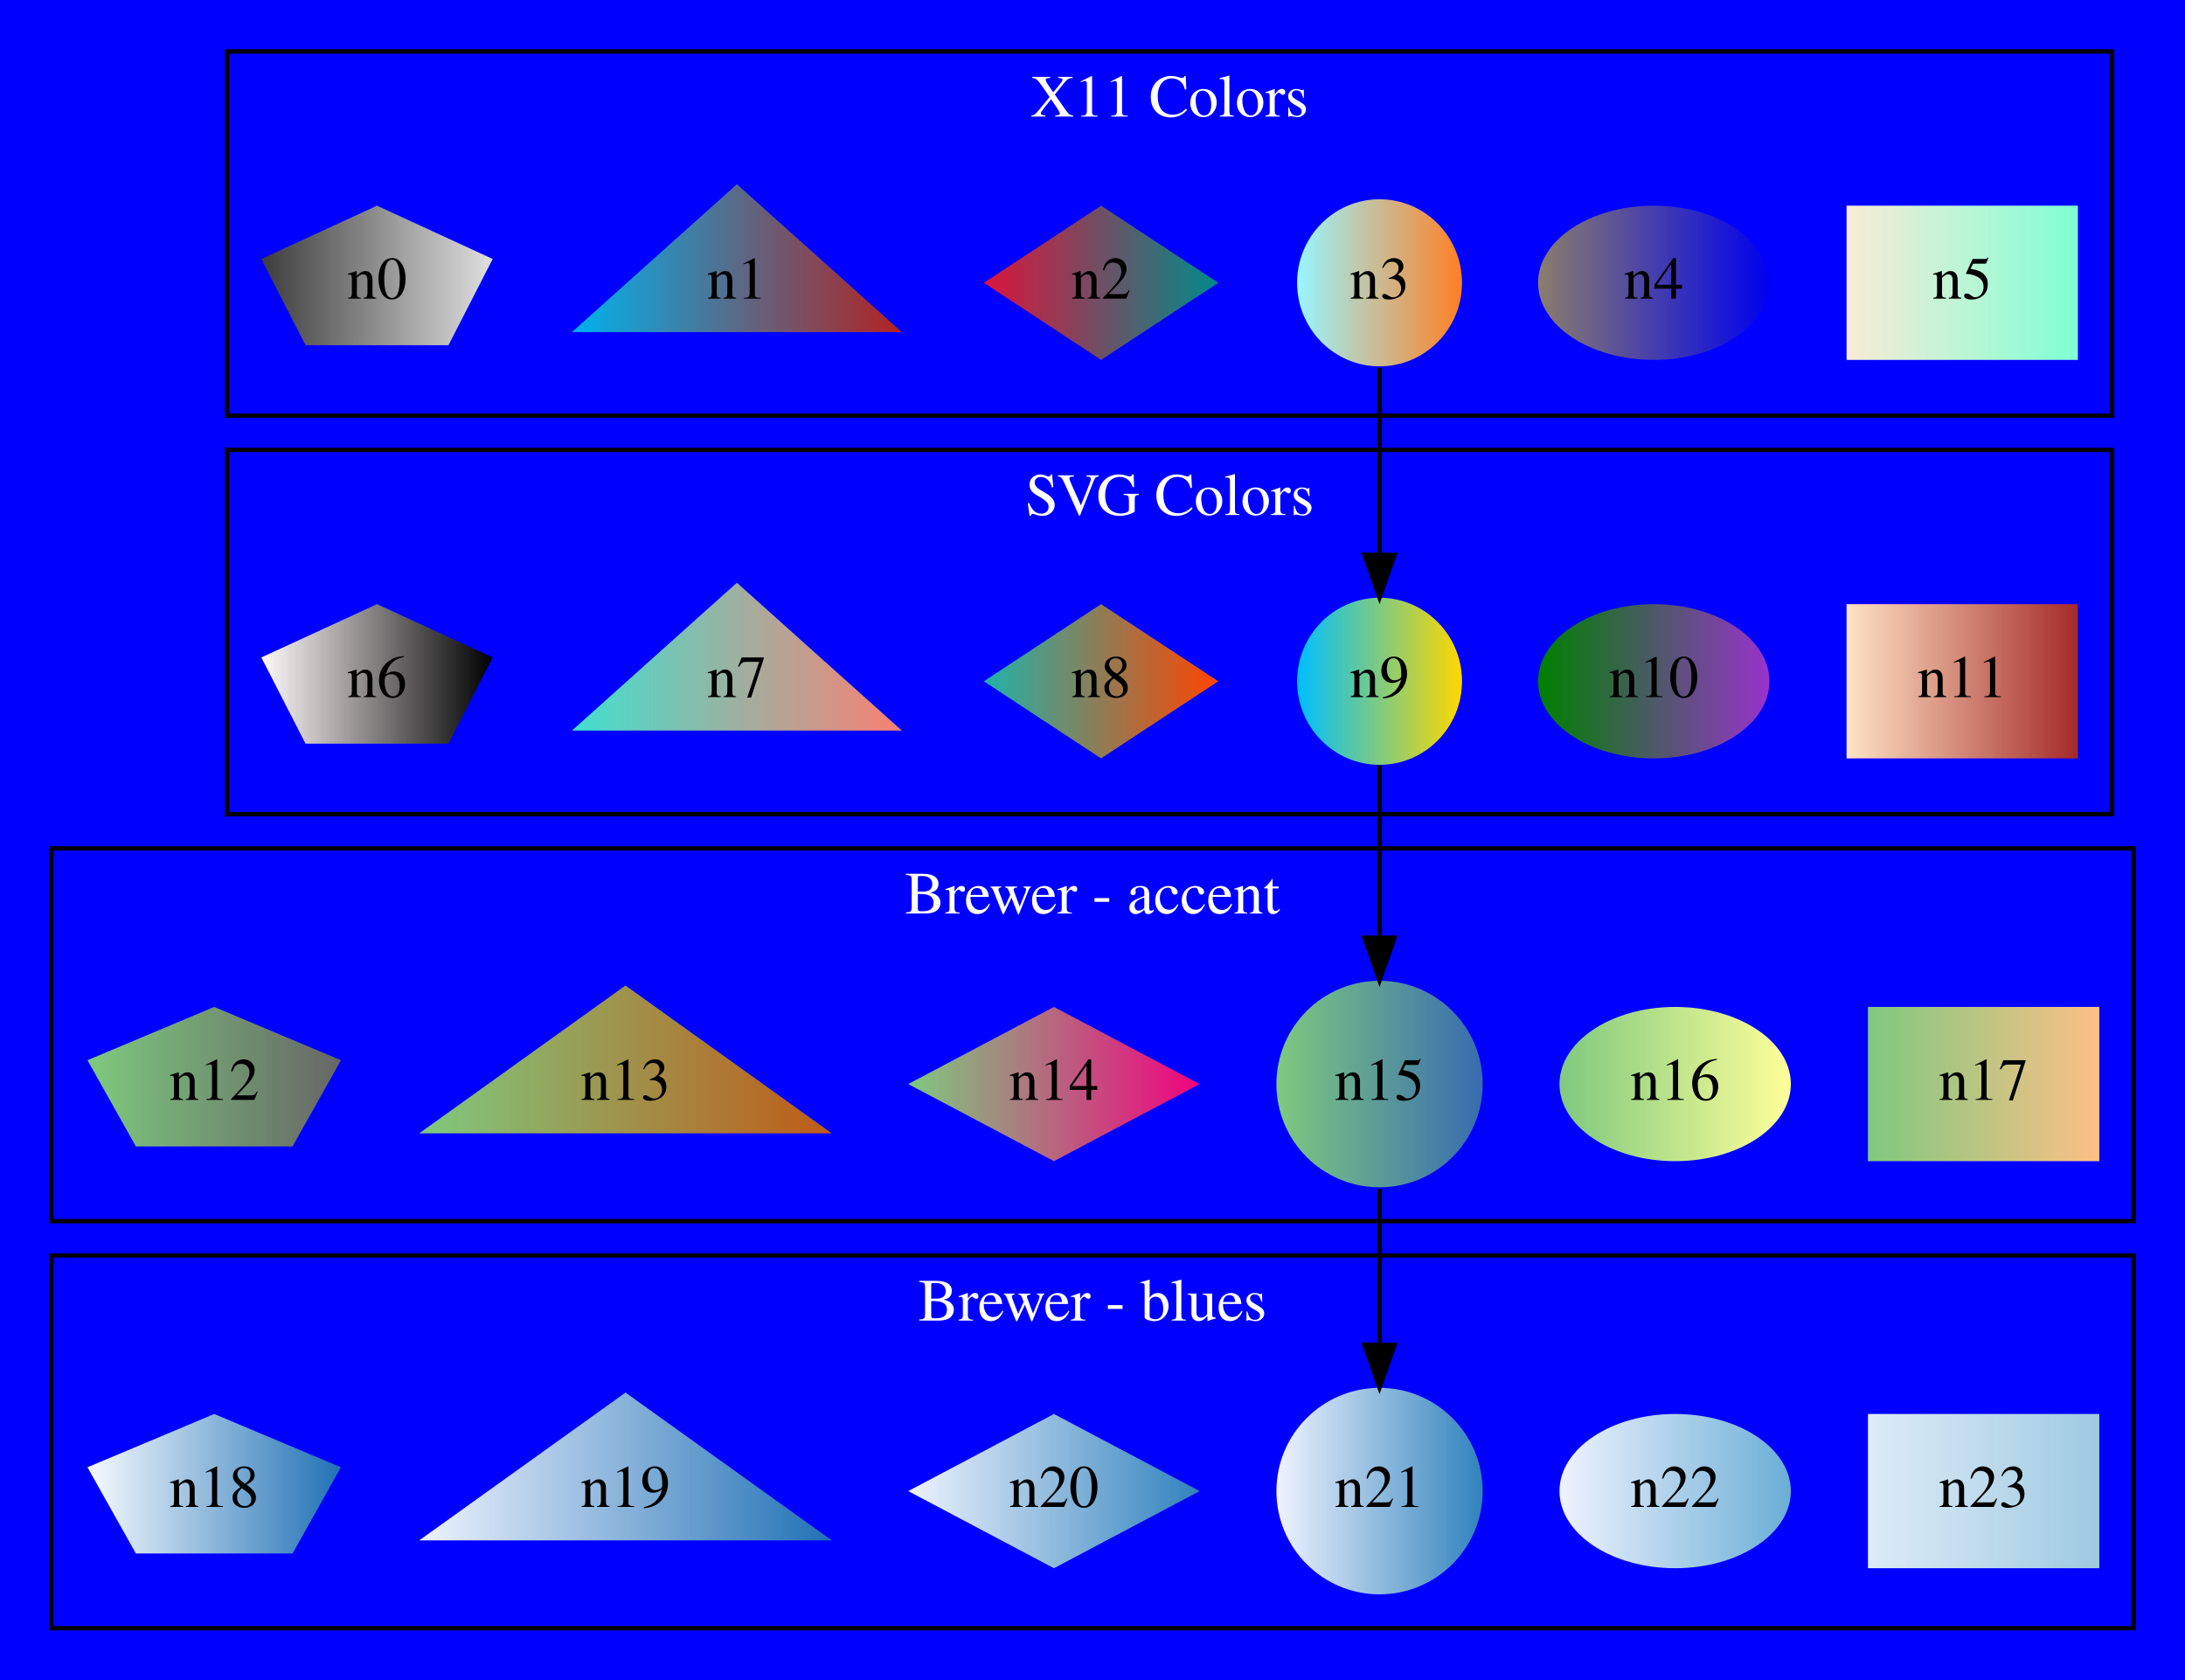
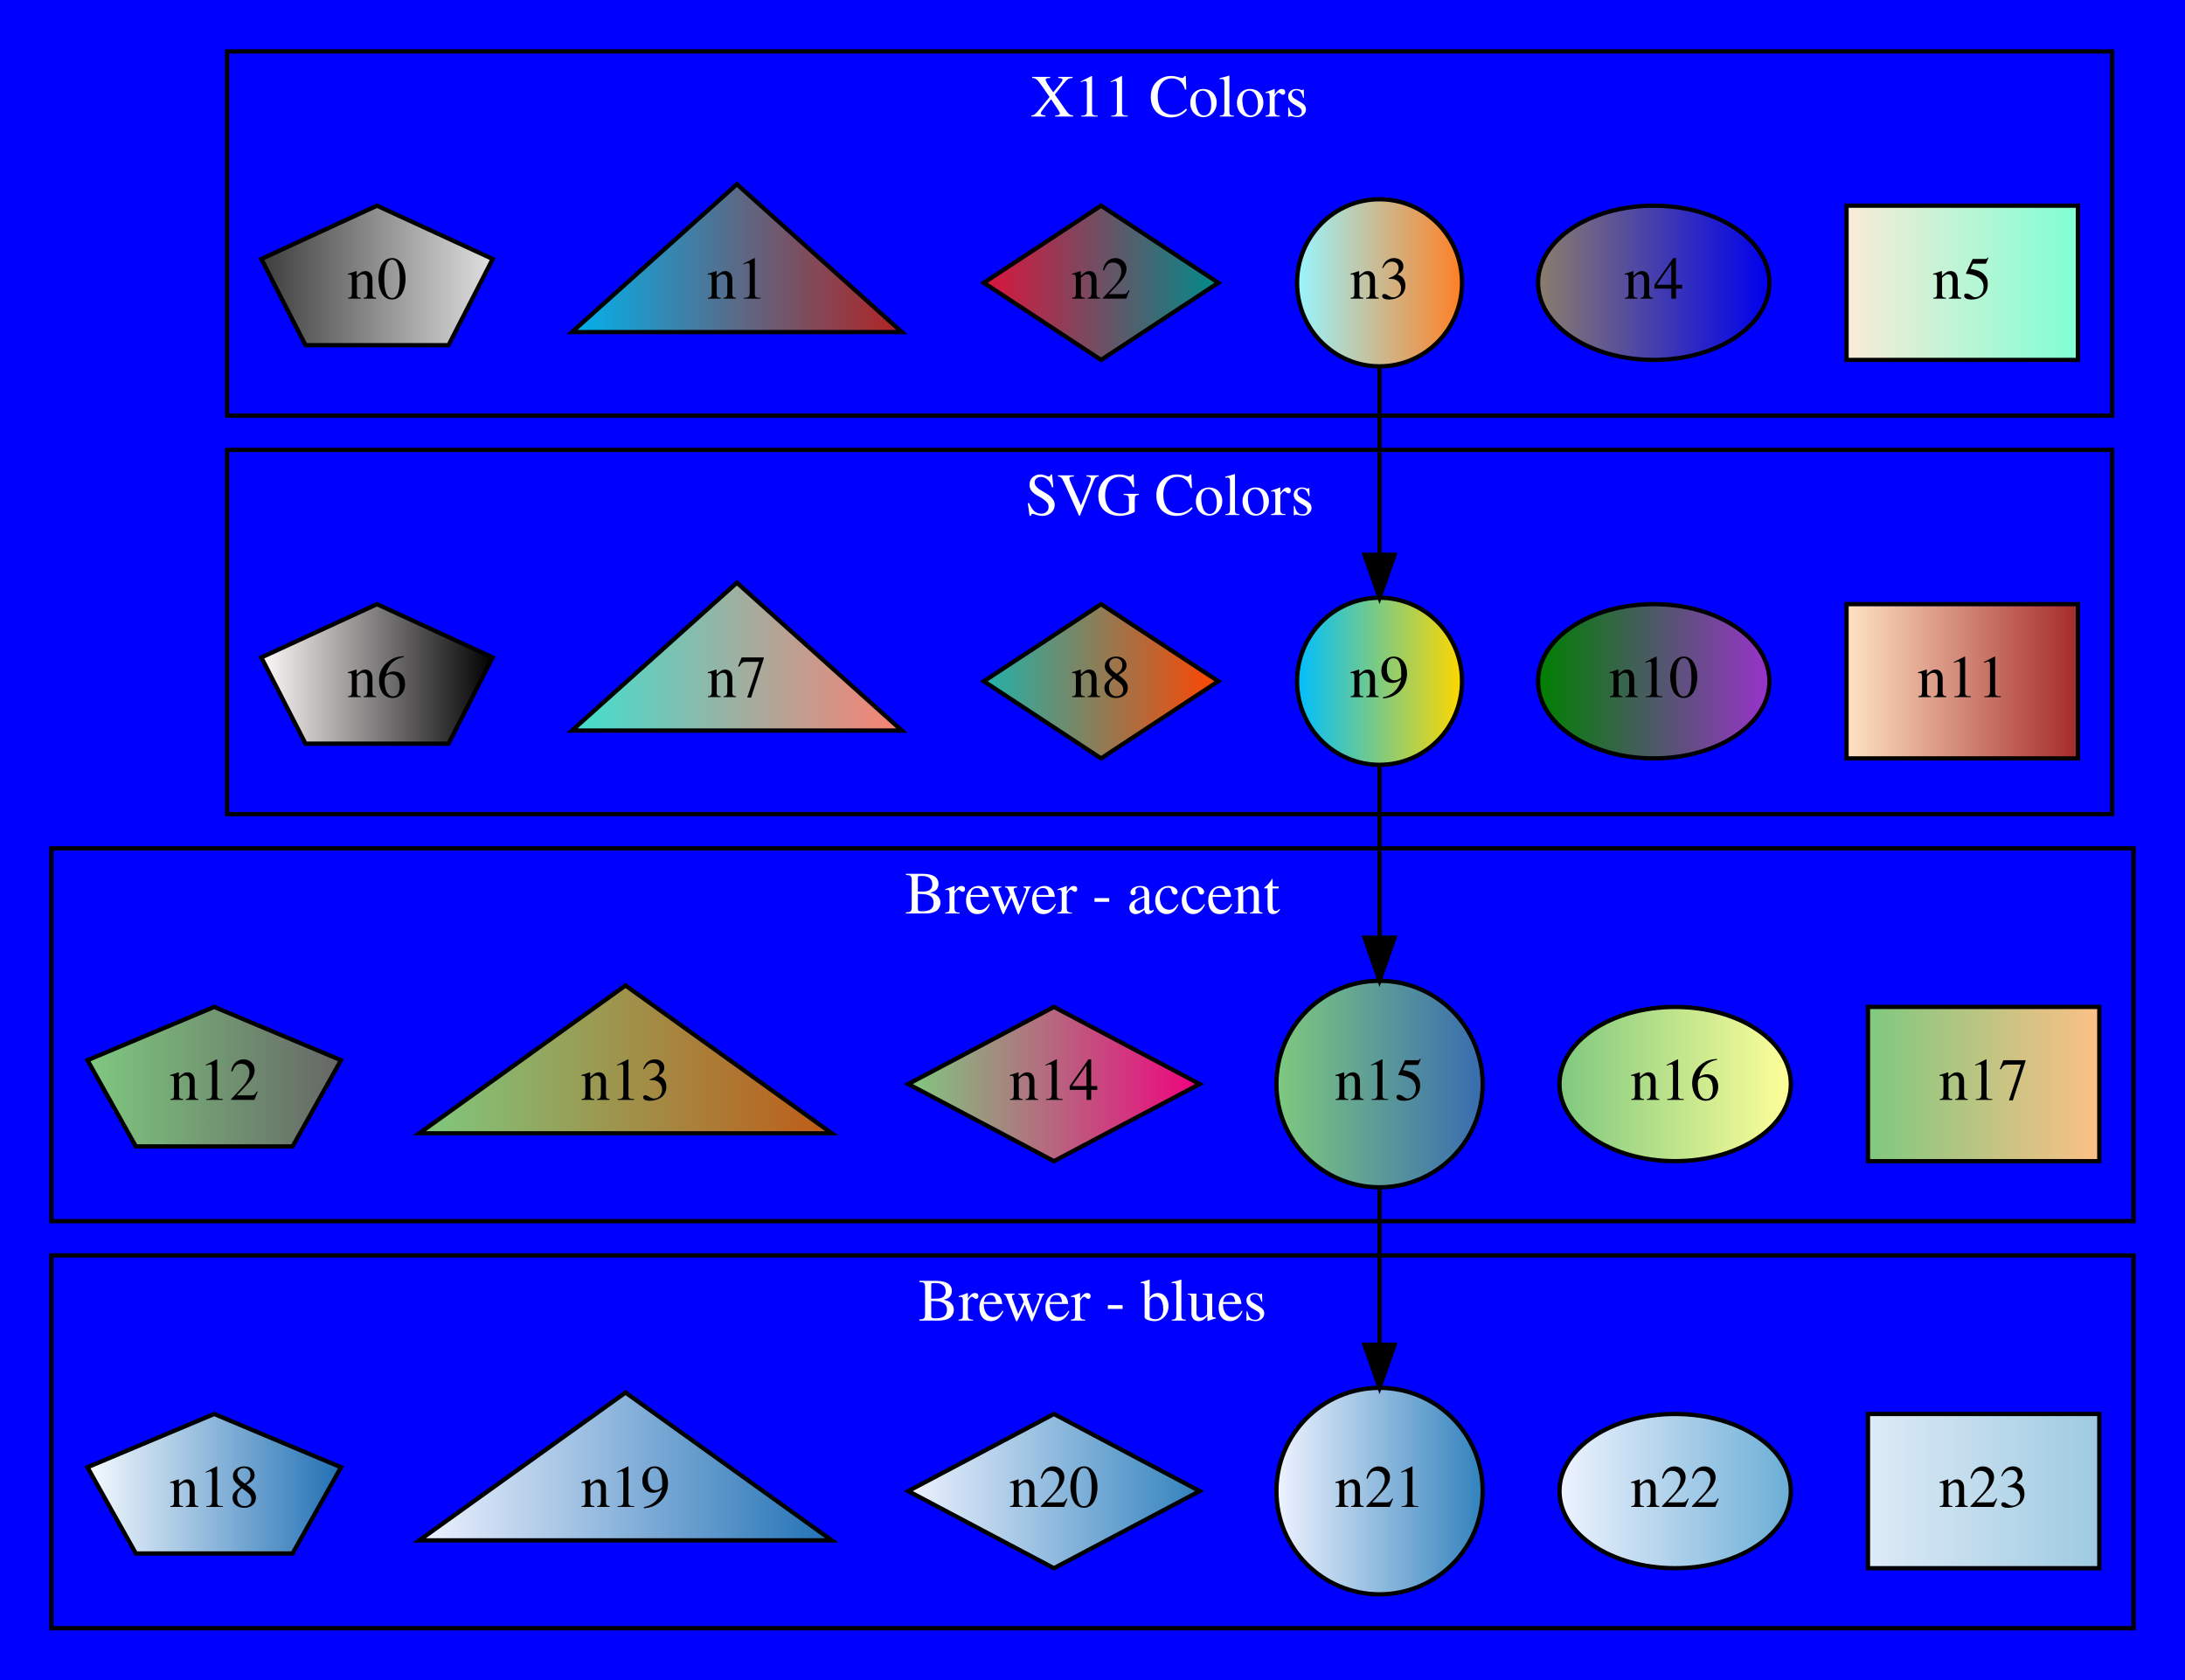
<svg xmlns="http://www.w3.org/2000/svg" width="510pt" height="392pt" viewBox="0.00 0.00 510.00 392.00">
  <g id="graph1" class="graph" transform="scale(1 1) rotate(0) translate(4 388)">
    <polygon fill="blue" stroke="blue" points="-4,5 -4,-388 507,-388 507,5 -4,5" />
    <g id="graph2" class="cluster">
      <polygon fill="blue" stroke="black" points="49,-291 49,-376 489,-376 489,-291 49,-291" />
      <text text-anchor="middle" x="269" y="-360.8" font-family="Times,serif" font-size="14.00" fill="white">X11 Colors</text>
    </g>
    <g id="graph3" class="cluster">
      <polygon fill="blue" stroke="black" points="49,-198 49,-283 489,-283 489,-198 49,-198" />
      <text text-anchor="middle" x="269" y="-267.8" font-family="Times,serif" font-size="14.00" fill="white">SVG Colors</text>
    </g>
    <g id="graph4" class="cluster">
      <polygon fill="blue" stroke="black" points="8,-103 8,-190 494,-190 494,-103 8,-103" />
      <text text-anchor="middle" x="251" y="-174.8" font-family="Times,serif" font-size="14.00" fill="white">Brewer - accent</text>
    </g>
    <g id="graph5" class="cluster">
      <polygon fill="blue" stroke="black" points="8,-8 8,-95 494,-95 494,-8 8,-8" />
      <text text-anchor="middle" x="251" y="-79.8" font-family="Times,serif" font-size="14.00" fill="white">Brewer - blues</text>
    </g>
    <g id="node2" class="node">
      <defs>
        <linearGradient id="l_0" gradientUnits="userSpaceOnUse" x1="427" y1="-322" x2="481" y2="-322">
          <stop offset="0" style="stop-color:antiquewhite;stop-opacity:1.;" />
          <stop offset="1" style="stop-color:aquamarine;stop-opacity:1.;" />
        </linearGradient>
      </defs>
-       <polygon fill="url(#l_0)" points="481,-340 427,-340 427,-304 481,-304 481,-340" />
+       <polygon fill="url(#l_0)" stroke="black" points="481,-340 427,-340 427,-304 481,-304 481,-340" />
      <text text-anchor="middle" x="454" y="-318.3" font-family="Times,serif" font-size="14.00">n5</text>
    </g>
    <g id="node3" class="node">
      <defs>
        <linearGradient id="l_1" gradientUnits="userSpaceOnUse" x1="355" y1="-322" x2="409" y2="-322">
          <stop offset="0" style="stop-color:#8b7d6b;stop-opacity:1.;" />
          <stop offset="1" style="stop-color:#0000ee;stop-opacity:1.;" />
        </linearGradient>
      </defs>
-       <ellipse fill="url(#l_1)" cx="382" cy="-322" rx="27" ry="18" />
+       <ellipse fill="url(#l_1)" stroke="black" cx="382" cy="-322" rx="27" ry="18" />
      <text text-anchor="middle" x="382" y="-318.3" font-family="Times,serif" font-size="14.00">n4</text>
    </g>
    <g id="node4" class="node">
      <defs>
        <linearGradient id="l_2" gradientUnits="userSpaceOnUse" x1="298.753" y1="-322" x2="337.247" y2="-322">
          <stop offset="0" style="stop-color:#98f5ff;stop-opacity:1.;" />
          <stop offset="1" style="stop-color:#ff7f24;stop-opacity:1.;" />
        </linearGradient>
      </defs>
-       <ellipse fill="url(#l_2)" cx="318" cy="-322" rx="19.247" ry="19.497" />
+       <ellipse fill="url(#l_2)" stroke="black" cx="318" cy="-322" rx="19.247" ry="19.497" />
      <text text-anchor="middle" x="318" y="-318.3" font-family="Times,serif" font-size="14.00">n3</text>
    </g>
    <g id="node11" class="node">
      <defs>
        <linearGradient id="l_3" gradientUnits="userSpaceOnUse" x1="298.753" y1="-229" x2="337.247" y2="-229">
          <stop offset="0" style="stop-color:deepskyblue;stop-opacity:1.;" />
          <stop offset="1" style="stop-color:gold;stop-opacity:1.;" />
        </linearGradient>
      </defs>
-       <ellipse fill="url(#l_3)" cx="318" cy="-229" rx="19.247" ry="19.497" />
+       <ellipse fill="url(#l_3)" stroke="black" cx="318" cy="-229" rx="19.247" ry="19.497" />
      <text text-anchor="middle" x="318" y="-225.3" font-family="Times,serif" font-size="14.00">n9</text>
    </g>
    <g id="edge6" class="edge">
      <path fill="none" stroke="black" d="M318,-302.145C318,-289.616 318,-272.926 318,-258.755" />
      <polygon fill="black" stroke="black" points="321.5,-258.52 318,-248.52 314.5,-258.52 321.5,-258.52" />
    </g>
    <g id="node5" class="node">
      <defs>
        <linearGradient id="l_4" gradientUnits="userSpaceOnUse" x1="225.639" y1="-322" x2="280.361" y2="-322">
          <stop offset="0" style="stop-color:crimson;stop-opacity:1.;" />
          <stop offset="1" style="stop-color:#008b8b;stop-opacity:1.;" />
        </linearGradient>
      </defs>
-       <polygon fill="url(#l_4)" points="253,-340 225.639,-322 253,-304 280.361,-322 253,-340" />
+       <polygon fill="url(#l_4)" stroke="black" points="253,-340 225.639,-322 253,-304 280.361,-322 253,-340" />
      <text text-anchor="middle" x="253" y="-318.3" font-family="Times,serif" font-size="14.00">n2</text>
    </g>
    <g id="node6" class="node">
      <defs>
        <linearGradient id="l_5" gradientUnits="userSpaceOnUse" x1="129.505" y1="-327.75" x2="206.495" y2="-327.75">
          <stop offset="0" style="stop-color:#00b2ee;stop-opacity:1.;" />
          <stop offset="1" style="stop-color:firebrick;stop-opacity:1.;" />
        </linearGradient>
      </defs>
-       <polygon fill="url(#l_5)" points="168,-345 129.505,-310.5 206.495,-310.5 168,-345" />
+       <polygon fill="url(#l_5)" stroke="black" points="168,-345 129.505,-310.5 206.495,-310.5 168,-345" />
      <text text-anchor="middle" x="168" y="-318.3" font-family="Times,serif" font-size="14.00">n1</text>
    </g>
    <g id="node7" class="node">
      <defs>
        <linearGradient id="l_6" gradientUnits="userSpaceOnUse" x1="57" y1="-323.719" x2="111" y2="-323.719">
          <stop offset="0" style="stop-color:#3d3d3d;stop-opacity:1.;" />
          <stop offset="1" style="stop-color:#e0e0e0;stop-opacity:1.;" />
        </linearGradient>
      </defs>
-       <polygon fill="url(#l_6)" points="111,-327.562 84,-340 57,-327.562 67.313,-307.438 100.687,-307.438 111,-327.562" />
+       <polygon fill="url(#l_6)" stroke="black" points="111,-327.562 84,-340 57,-327.562 67.313,-307.438 100.687,-307.438 111,-327.562" />
      <text text-anchor="middle" x="84" y="-318.3" font-family="Times,serif" font-size="14.00">n0</text>
    </g>
    <g id="node9" class="node">
      <defs>
        <linearGradient id="l_7" gradientUnits="userSpaceOnUse" x1="427" y1="-229" x2="481" y2="-229">
          <stop offset="0" style="stop-color:bisque;stop-opacity:1.;" />
          <stop offset="1" style="stop-color:brown;stop-opacity:1.;" />
        </linearGradient>
      </defs>
-       <polygon fill="url(#l_7)" points="481,-247 427,-247 427,-211 481,-211 481,-247" />
+       <polygon fill="url(#l_7)" stroke="black" points="481,-247 427,-247 427,-211 481,-211 481,-247" />
      <text text-anchor="middle" x="454" y="-225.3" font-family="Times,serif" font-size="14.00">n11</text>
    </g>
    <g id="node10" class="node">
      <defs>
        <linearGradient id="l_8" gradientUnits="userSpaceOnUse" x1="355" y1="-229" x2="409" y2="-229">
          <stop offset="0" style="stop-color:green;stop-opacity:1.;" />
          <stop offset="1" style="stop-color:darkorchid;stop-opacity:1.;" />
        </linearGradient>
      </defs>
-       <ellipse fill="url(#l_8)" cx="382" cy="-229" rx="27" ry="18" />
+       <ellipse fill="url(#l_8)" stroke="black" cx="382" cy="-229" rx="27" ry="18" />
      <text text-anchor="middle" x="382" y="-225.3" font-family="Times,serif" font-size="14.00">n10</text>
    </g>
    <g id="node18" class="node">
      <defs>
        <linearGradient id="l_9" gradientUnits="userSpaceOnUse" x1="293.928" y1="-135" x2="342.072" y2="-135">
          <stop offset="0" style="stop-color:#7fc97f;stop-opacity:1.;" />
          <stop offset="1" style="stop-color:#386cb0;stop-opacity:1.;" />
        </linearGradient>
      </defs>
-       <ellipse fill="url(#l_9)" cx="318" cy="-135" rx="24.072" ry="24.096" />
+       <ellipse fill="url(#l_9)" stroke="black" cx="318" cy="-135" rx="24.072" ry="24.096" />
      <text text-anchor="middle" x="318" y="-131.3" font-family="Times,serif" font-size="14.00">n15</text>
    </g>
    <g id="edge7" class="edge">
      <path fill="none" stroke="black" d="M318,-209.382C318,-197.948 318,-182.964 318,-169.519" />
      <polygon fill="black" stroke="black" points="321.5,-169.163 318,-159.164 314.5,-169.164 321.5,-169.163" />
    </g>
    <g id="node12" class="node">
      <defs>
        <linearGradient id="l_10" gradientUnits="userSpaceOnUse" x1="225.639" y1="-229" x2="280.361" y2="-229">
          <stop offset="0" style="stop-color:lightseagreen;stop-opacity:1.;" />
          <stop offset="1" style="stop-color:orangered;stop-opacity:1.;" />
        </linearGradient>
      </defs>
-       <polygon fill="url(#l_10)" points="253,-247 225.639,-229 253,-211 280.361,-229 253,-247" />
+       <polygon fill="url(#l_10)" stroke="black" points="253,-247 225.639,-229 253,-211 280.361,-229 253,-247" />
      <text text-anchor="middle" x="253" y="-225.3" font-family="Times,serif" font-size="14.00">n8</text>
    </g>
    <g id="node13" class="node">
      <defs>
        <linearGradient id="l_11" gradientUnits="userSpaceOnUse" x1="129.505" y1="-234.75" x2="206.495" y2="-234.75">
          <stop offset="0" style="stop-color:turquoise;stop-opacity:1.;" />
          <stop offset="1" style="stop-color:salmon;stop-opacity:1.;" />
        </linearGradient>
      </defs>
-       <polygon fill="url(#l_11)" points="168,-252 129.505,-217.5 206.495,-217.5 168,-252" />
+       <polygon fill="url(#l_11)" stroke="black" points="168,-252 129.505,-217.5 206.495,-217.5 168,-252" />
      <text text-anchor="middle" x="168" y="-225.3" font-family="Times,serif" font-size="14.00">n7</text>
    </g>
    <g id="node14" class="node">
      <defs>
        <linearGradient id="l_12" gradientUnits="userSpaceOnUse" x1="57" y1="-230.719" x2="111" y2="-230.719">
          <stop offset="0" style="stop-color:snow;stop-opacity:1.;" />
          <stop offset="1" style="stop-color:black;stop-opacity:1.;" />
        </linearGradient>
      </defs>
-       <polygon fill="url(#l_12)" points="111,-234.562 84,-247 57,-234.562 67.313,-214.438 100.687,-214.438 111,-234.562" />
+       <polygon fill="url(#l_12)" stroke="black" points="111,-234.562 84,-247 57,-234.562 67.313,-214.438 100.687,-214.438 111,-234.562" />
      <text text-anchor="middle" x="84" y="-225.3" font-family="Times,serif" font-size="14.00">n6</text>
    </g>
    <g id="node16" class="node">
      <defs>
        <linearGradient id="l_13" gradientUnits="userSpaceOnUse" x1="432" y1="-135" x2="486" y2="-135">
          <stop offset="0" style="stop-color:#7fc97f;stop-opacity:1.;" />
          <stop offset="1" style="stop-color:#fdc086;stop-opacity:1.;" />
        </linearGradient>
      </defs>
-       <polygon fill="url(#l_13)" points="486,-153 432,-153 432,-117 486,-117 486,-153" />
+       <polygon fill="url(#l_13)" stroke="black" points="486,-153 432,-153 432,-117 486,-117 486,-153" />
      <text text-anchor="middle" x="459" y="-131.3" font-family="Times,serif" font-size="14.00">n17</text>
    </g>
    <g id="node17" class="node">
      <defs>
        <linearGradient id="l_14" gradientUnits="userSpaceOnUse" x1="360" y1="-135" x2="414" y2="-135">
          <stop offset="0" style="stop-color:#7fc97f;stop-opacity:1.;" />
          <stop offset="1" style="stop-color:#ffff99;stop-opacity:1.;" />
        </linearGradient>
      </defs>
-       <ellipse fill="url(#l_14)" cx="387" cy="-135" rx="27" ry="18" />
+       <ellipse fill="url(#l_14)" stroke="black" cx="387" cy="-135" rx="27" ry="18" />
      <text text-anchor="middle" x="387" y="-131.3" font-family="Times,serif" font-size="14.00">n16</text>
    </g>
    <g id="node25" class="node">
      <defs>
        <linearGradient id="l_15" gradientUnits="userSpaceOnUse" x1="293.928" y1="-40" x2="342.072" y2="-40">
          <stop offset="0" style="stop-color:#eff3ff;stop-opacity:1.;" />
          <stop offset="1" style="stop-color:#3182bd;stop-opacity:1.;" />
        </linearGradient>
      </defs>
-       <ellipse fill="url(#l_15)" cx="318" cy="-40" rx="24.072" ry="24.096" />
+       <ellipse fill="url(#l_15)" stroke="black" cx="318" cy="-40" rx="24.072" ry="24.096" />
      <text text-anchor="middle" x="318" y="-36.3" font-family="Times,serif" font-size="14.00">n21</text>
    </g>
    <g id="edge8" class="edge">
      <path fill="none" stroke="black" d="M318,-110.532C318,-99.545 318,-86.263 318,-74.263" />
      <polygon fill="black" stroke="black" points="321.5,-74.138 318,-64.138 314.5,-74.138 321.5,-74.138" />
    </g>
    <g id="node19" class="node">
      <defs>
        <linearGradient id="l_16" gradientUnits="userSpaceOnUse" x1="207.987" y1="-135" x2="276.013" y2="-135">
          <stop offset="0" style="stop-color:#7fc97f;stop-opacity:1.;" />
          <stop offset="1" style="stop-color:#f0027f;stop-opacity:1.;" />
        </linearGradient>
      </defs>
-       <polygon fill="url(#l_16)" points="242,-153 207.987,-135 242,-117 276.013,-135 242,-153" />
+       <polygon fill="url(#l_16)" stroke="black" points="242,-153 207.987,-135 242,-117 276.013,-135 242,-153" />
      <text text-anchor="middle" x="242" y="-131.3" font-family="Times,serif" font-size="14.00">n14</text>
    </g>
    <g id="node20" class="node">
      <defs>
        <linearGradient id="l_17" gradientUnits="userSpaceOnUse" x1="93.856" y1="-140.75" x2="190.144" y2="-140.75">
          <stop offset="0" style="stop-color:#7fc97f;stop-opacity:1.;" />
          <stop offset="1" style="stop-color:#bf5b17;stop-opacity:1.;" />
        </linearGradient>
      </defs>
-       <polygon fill="url(#l_17)" points="142,-158 93.856,-123.5 190.144,-123.5 142,-158" />
+       <polygon fill="url(#l_17)" stroke="black" points="142,-158 93.856,-123.5 190.144,-123.5 142,-158" />
      <text text-anchor="middle" x="142" y="-131.3" font-family="Times,serif" font-size="14.00">n13</text>
    </g>
    <g id="node21" class="node">
      <defs>
        <linearGradient id="l_18" gradientUnits="userSpaceOnUse" x1="16.414" y1="-136.719" x2="75.586" y2="-136.719">
          <stop offset="0" style="stop-color:#7fc97f;stop-opacity:1.;" />
          <stop offset="1" style="stop-color:#666666;stop-opacity:1.;" />
        </linearGradient>
      </defs>
-       <polygon fill="url(#l_18)" points="75.586,-140.562 46,-153 16.414,-140.562 27.715,-120.438 64.285,-120.438 75.586,-140.562" />
+       <polygon fill="url(#l_18)" stroke="black" points="75.586,-140.562 46,-153 16.414,-140.562 27.715,-120.438 64.285,-120.438 75.586,-140.562" />
      <text text-anchor="middle" x="46" y="-131.3" font-family="Times,serif" font-size="14.00">n12</text>
    </g>
    <g id="node23" class="node">
      <defs>
        <linearGradient id="l_19" gradientUnits="userSpaceOnUse" x1="432" y1="-40" x2="486" y2="-40">
          <stop offset="0" style="stop-color:#deebf7;stop-opacity:1.;" />
          <stop offset="1" style="stop-color:#9ecae1;stop-opacity:1.;" />
        </linearGradient>
      </defs>
-       <polygon fill="url(#l_19)" points="486,-58 432,-58 432,-22 486,-22 486,-58" />
+       <polygon fill="url(#l_19)" stroke="black" points="486,-58 432,-58 432,-22 486,-22 486,-58" />
      <text text-anchor="middle" x="459" y="-36.3" font-family="Times,serif" font-size="14.00">n23</text>
    </g>
    <g id="node24" class="node">
      <defs>
        <linearGradient id="l_20" gradientUnits="userSpaceOnUse" x1="360" y1="-40" x2="414" y2="-40">
          <stop offset="0" style="stop-color:#eff3ff;stop-opacity:1.;" />
          <stop offset="1" style="stop-color:#6baed6;stop-opacity:1.;" />
        </linearGradient>
      </defs>
-       <ellipse fill="url(#l_20)" cx="387" cy="-40" rx="27" ry="18" />
+       <ellipse fill="url(#l_20)" stroke="black" cx="387" cy="-40" rx="27" ry="18" />
      <text text-anchor="middle" x="387" y="-36.3" font-family="Times,serif" font-size="14.00">n22</text>
    </g>
    <g id="node26" class="node">
      <defs>
        <linearGradient id="l_21" gradientUnits="userSpaceOnUse" x1="207.987" y1="-40" x2="276.013" y2="-40">
          <stop offset="0" style="stop-color:#eff3ff;stop-opacity:1.;" />
          <stop offset="1" style="stop-color:#3182bd;stop-opacity:1.;" />
        </linearGradient>
      </defs>
-       <polygon fill="url(#l_21)" points="242,-58 207.987,-40 242,-22 276.013,-40 242,-58" />
+       <polygon fill="url(#l_21)" stroke="black" points="242,-58 207.987,-40 242,-22 276.013,-40 242,-58" />
      <text text-anchor="middle" x="242" y="-36.3" font-family="Times,serif" font-size="14.00">n20</text>
    </g>
    <g id="node27" class="node">
      <defs>
        <linearGradient id="l_22" gradientUnits="userSpaceOnUse" x1="93.856" y1="-45.75" x2="190.144" y2="-45.75">
          <stop offset="0" style="stop-color:#eff3ff;stop-opacity:1.;" />
          <stop offset="1" style="stop-color:#2171b5;stop-opacity:1.;" />
        </linearGradient>
      </defs>
-       <polygon fill="url(#l_22)" points="142,-63 93.856,-28.5 190.144,-28.5 142,-63" />
+       <polygon fill="url(#l_22)" stroke="black" points="142,-63 93.856,-28.5 190.144,-28.5 142,-63" />
      <text text-anchor="middle" x="142" y="-36.3" font-family="Times,serif" font-size="14.00">n19</text>
    </g>
    <g id="node28" class="node">
      <defs>
        <linearGradient id="l_23" gradientUnits="userSpaceOnUse" x1="16.414" y1="-41.719" x2="75.586" y2="-41.719">
          <stop offset="0" style="stop-color:#f7fbff;stop-opacity:1.;" />
          <stop offset="1" style="stop-color:#2171b5;stop-opacity:1.;" />
        </linearGradient>
      </defs>
-       <polygon fill="url(#l_23)" points="75.586,-45.562 46,-58 16.414,-45.562 27.715,-25.438 64.285,-25.438 75.586,-45.562" />
+       <polygon fill="url(#l_23)" stroke="black" points="75.586,-45.562 46,-58 16.414,-45.562 27.715,-25.438 64.285,-25.438 75.586,-45.562" />
      <text text-anchor="middle" x="46" y="-36.3" font-family="Times,serif" font-size="14.00">n18</text>
    </g>
  </g>
</svg>
